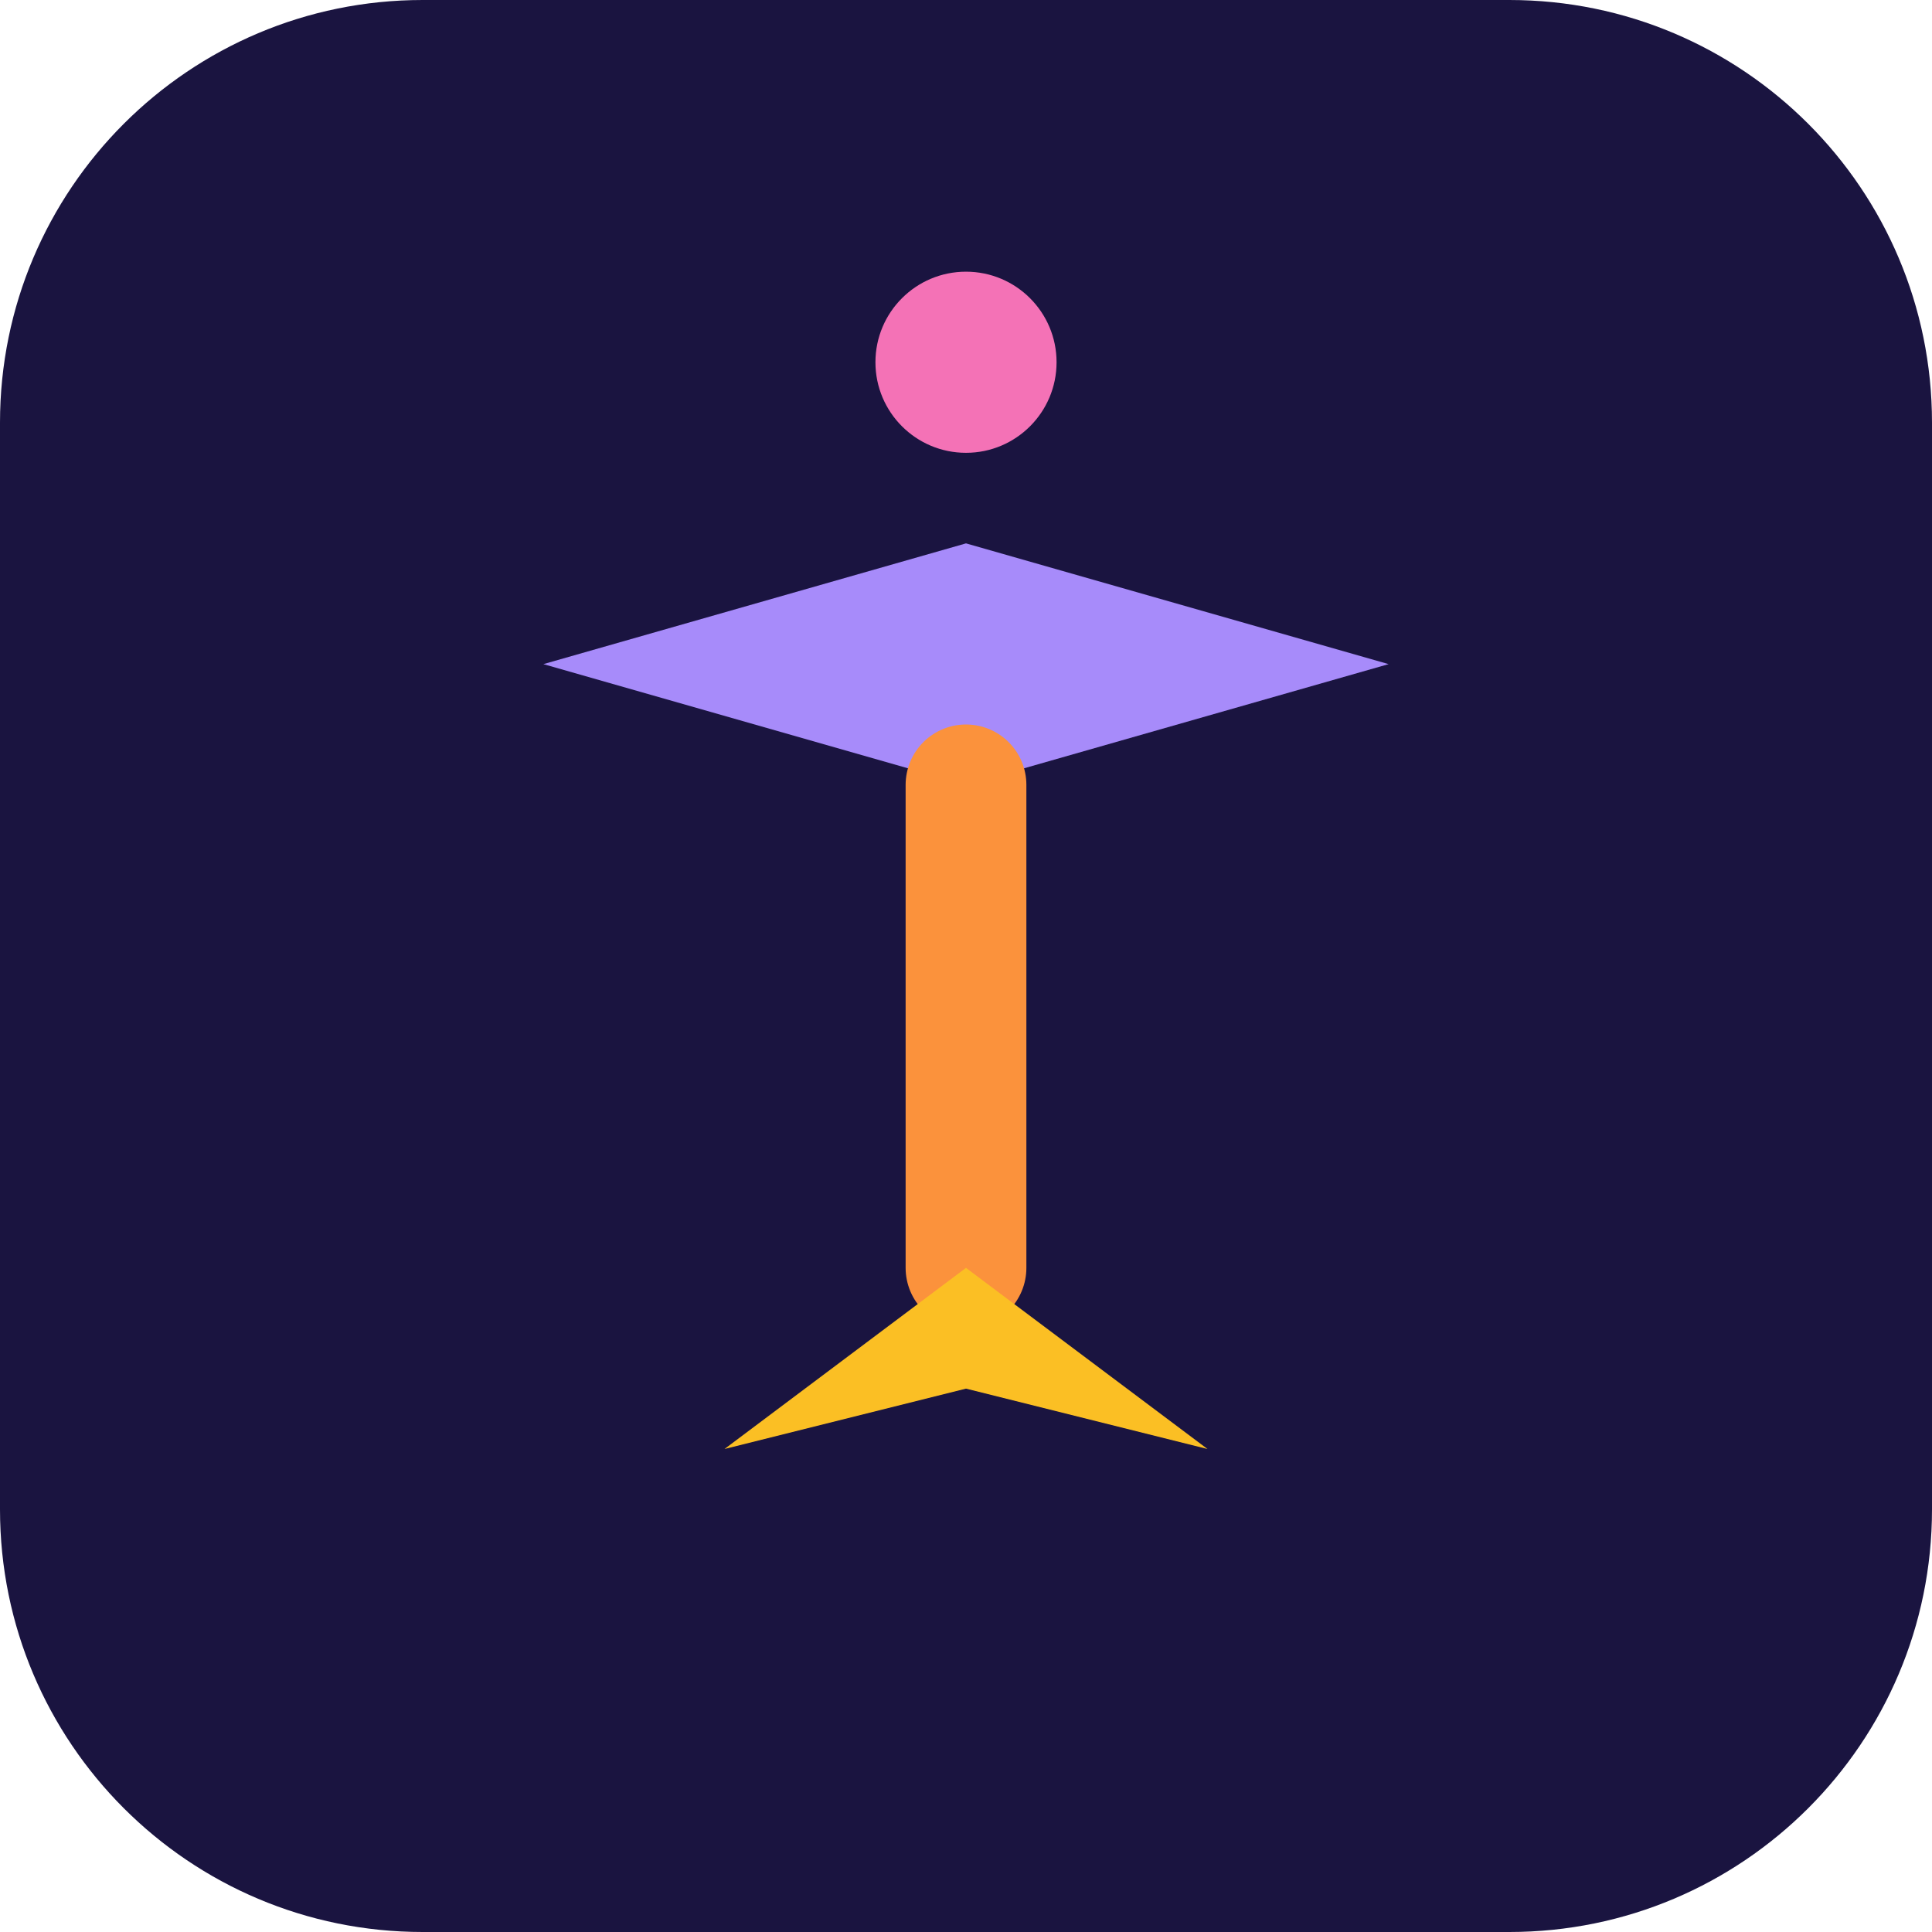
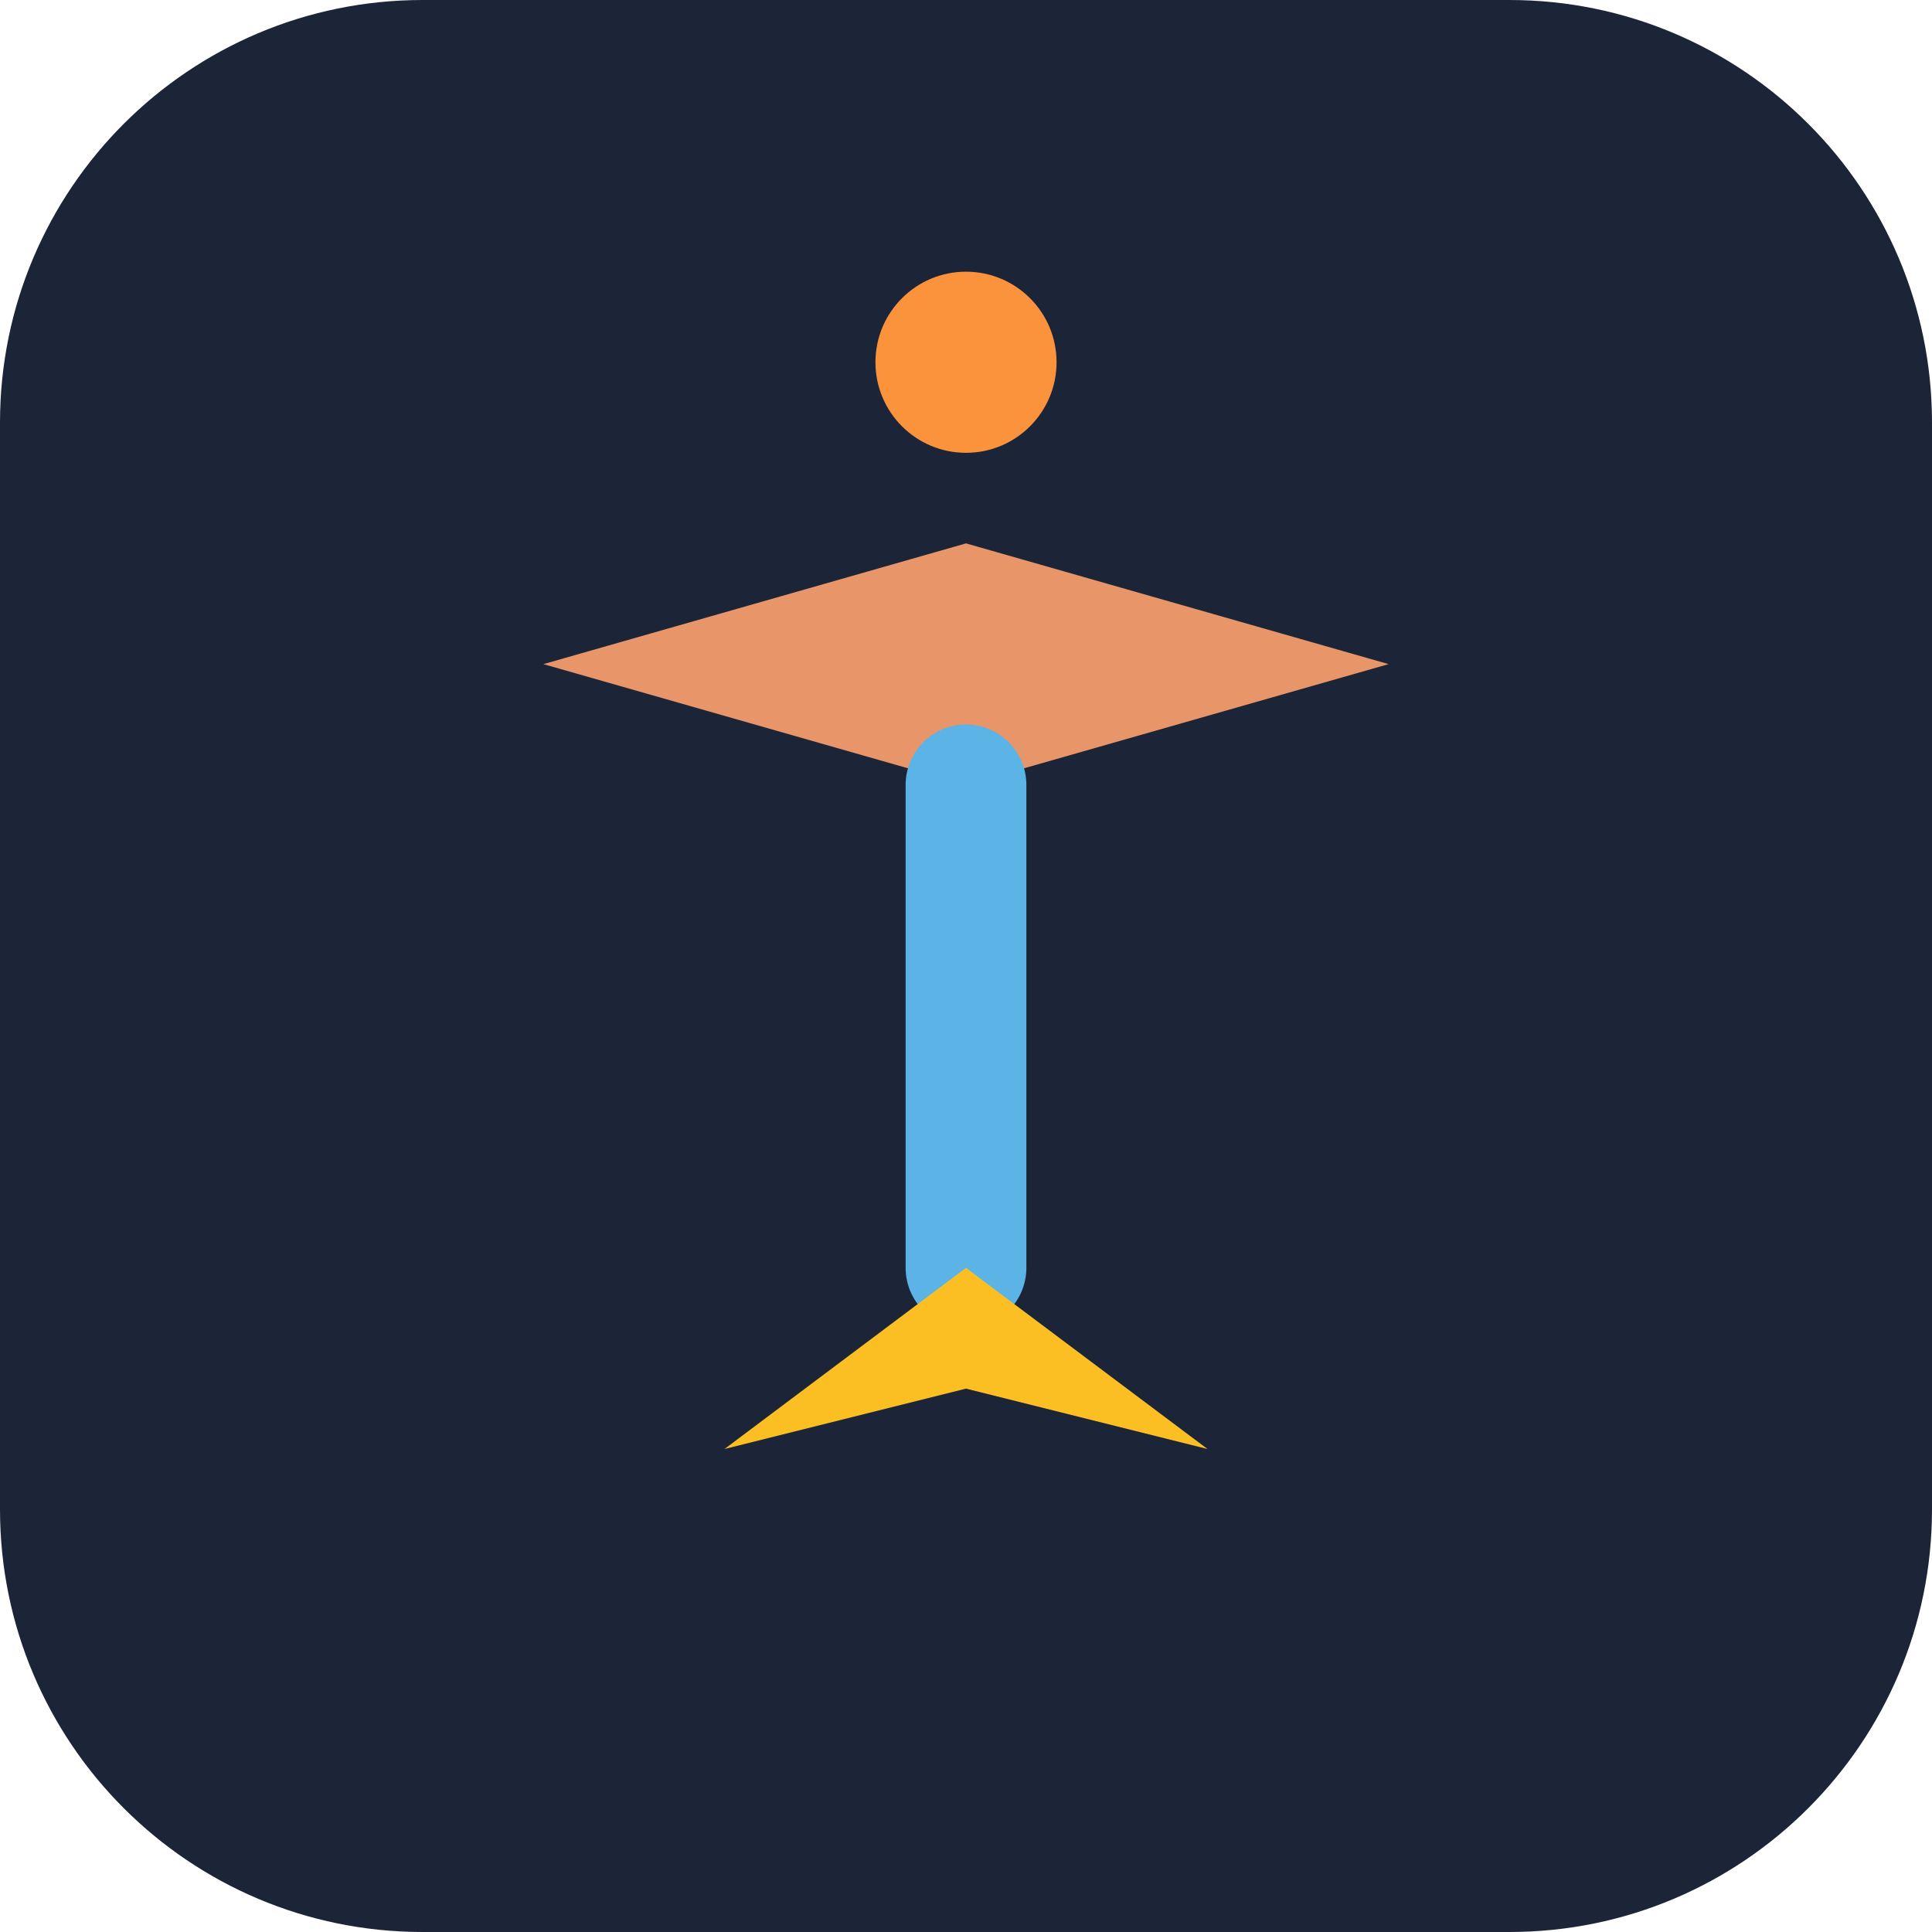
<svg xmlns="http://www.w3.org/2000/svg" viewBox="0 0 64 64" fill="none">
-   <rect width="64" height="64" rx="14" fill="#1a1440" />
-   <path d="M32 10 L32 18 L18 22 L32 26 L46 22 L32 18 Z" fill="#a78bfa" />
-   <path d="M32 26 L32 42" stroke="#fb923c" stroke-width="4" stroke-linecap="round" />
+   <rect width="64" height="64" rx="14" fill="#1c2438" />
+   <path d="M32 10 L32 18 L18 22 L32 26 L46 22 L32 18 Z" fill="#e8956a" />
+   <path d="M32 26 L32 42" stroke="#5bb4e5" stroke-width="4" stroke-linecap="round" />
  <path d="M24 48 L32 42 L40 48 L32 46 Z" fill="#fbbf24" />
-   <circle cx="32" cy="12" r="3" fill="#f472b6" />
+   <circle cx="32" cy="12" r="3" fill="#fb923c" />
</svg>
